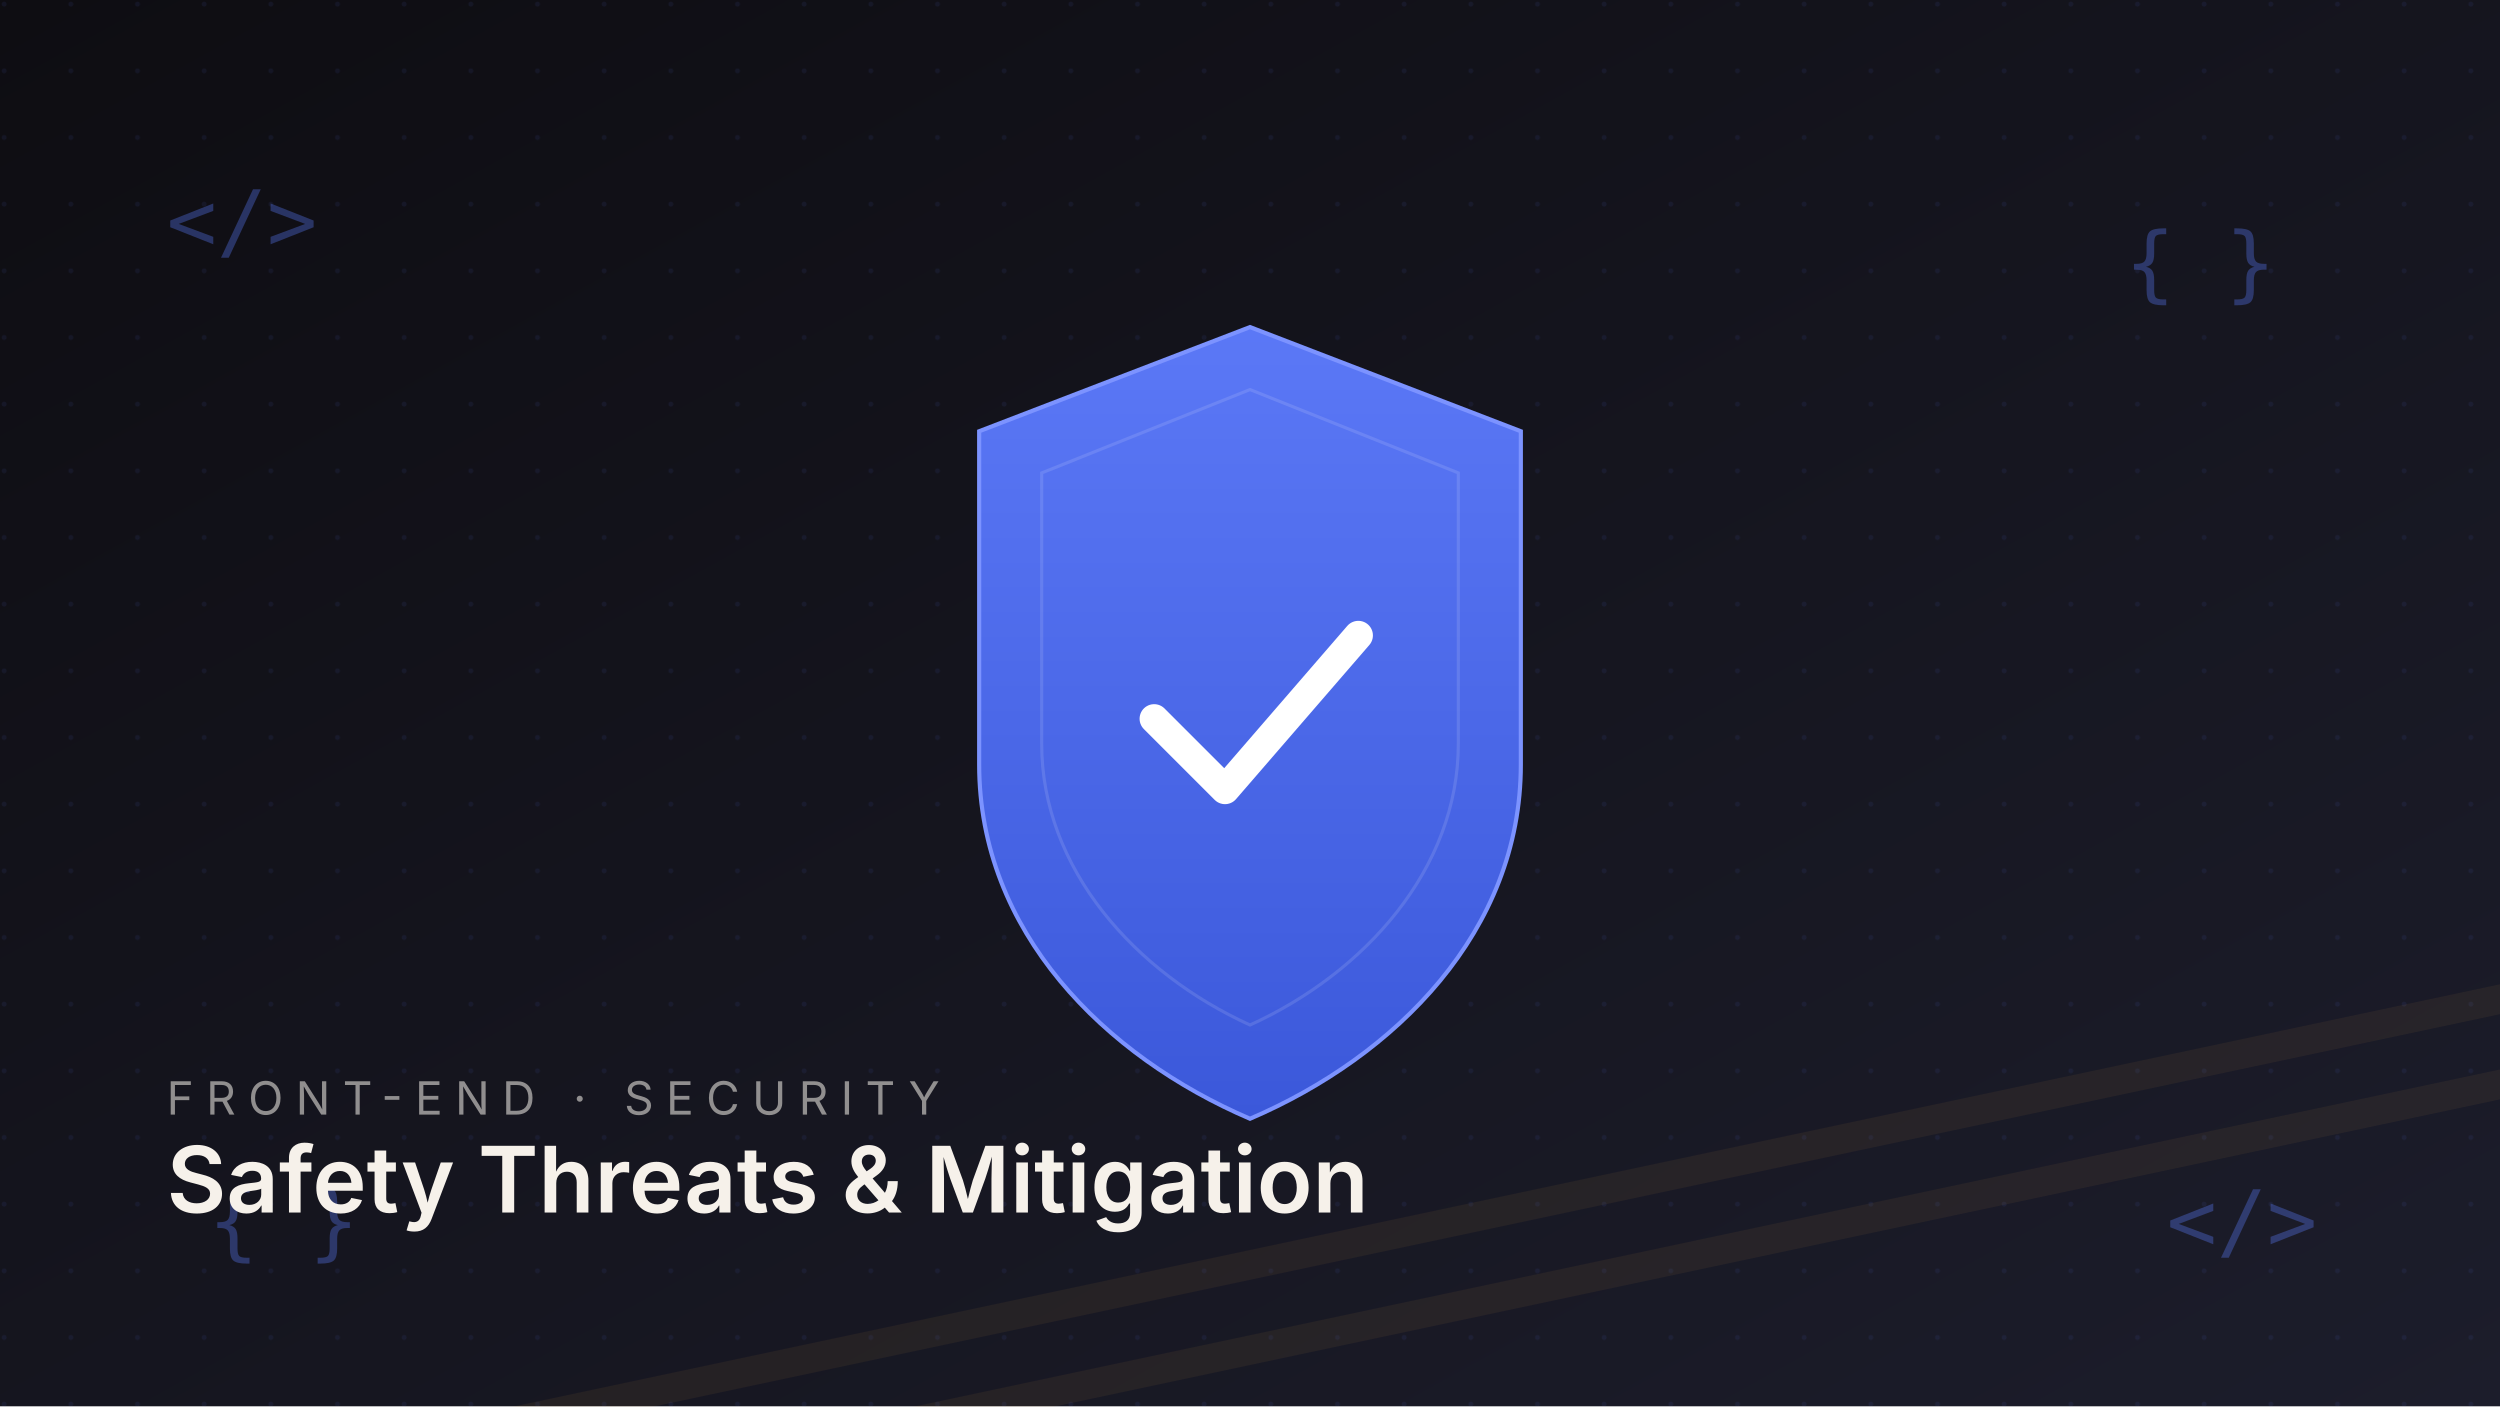
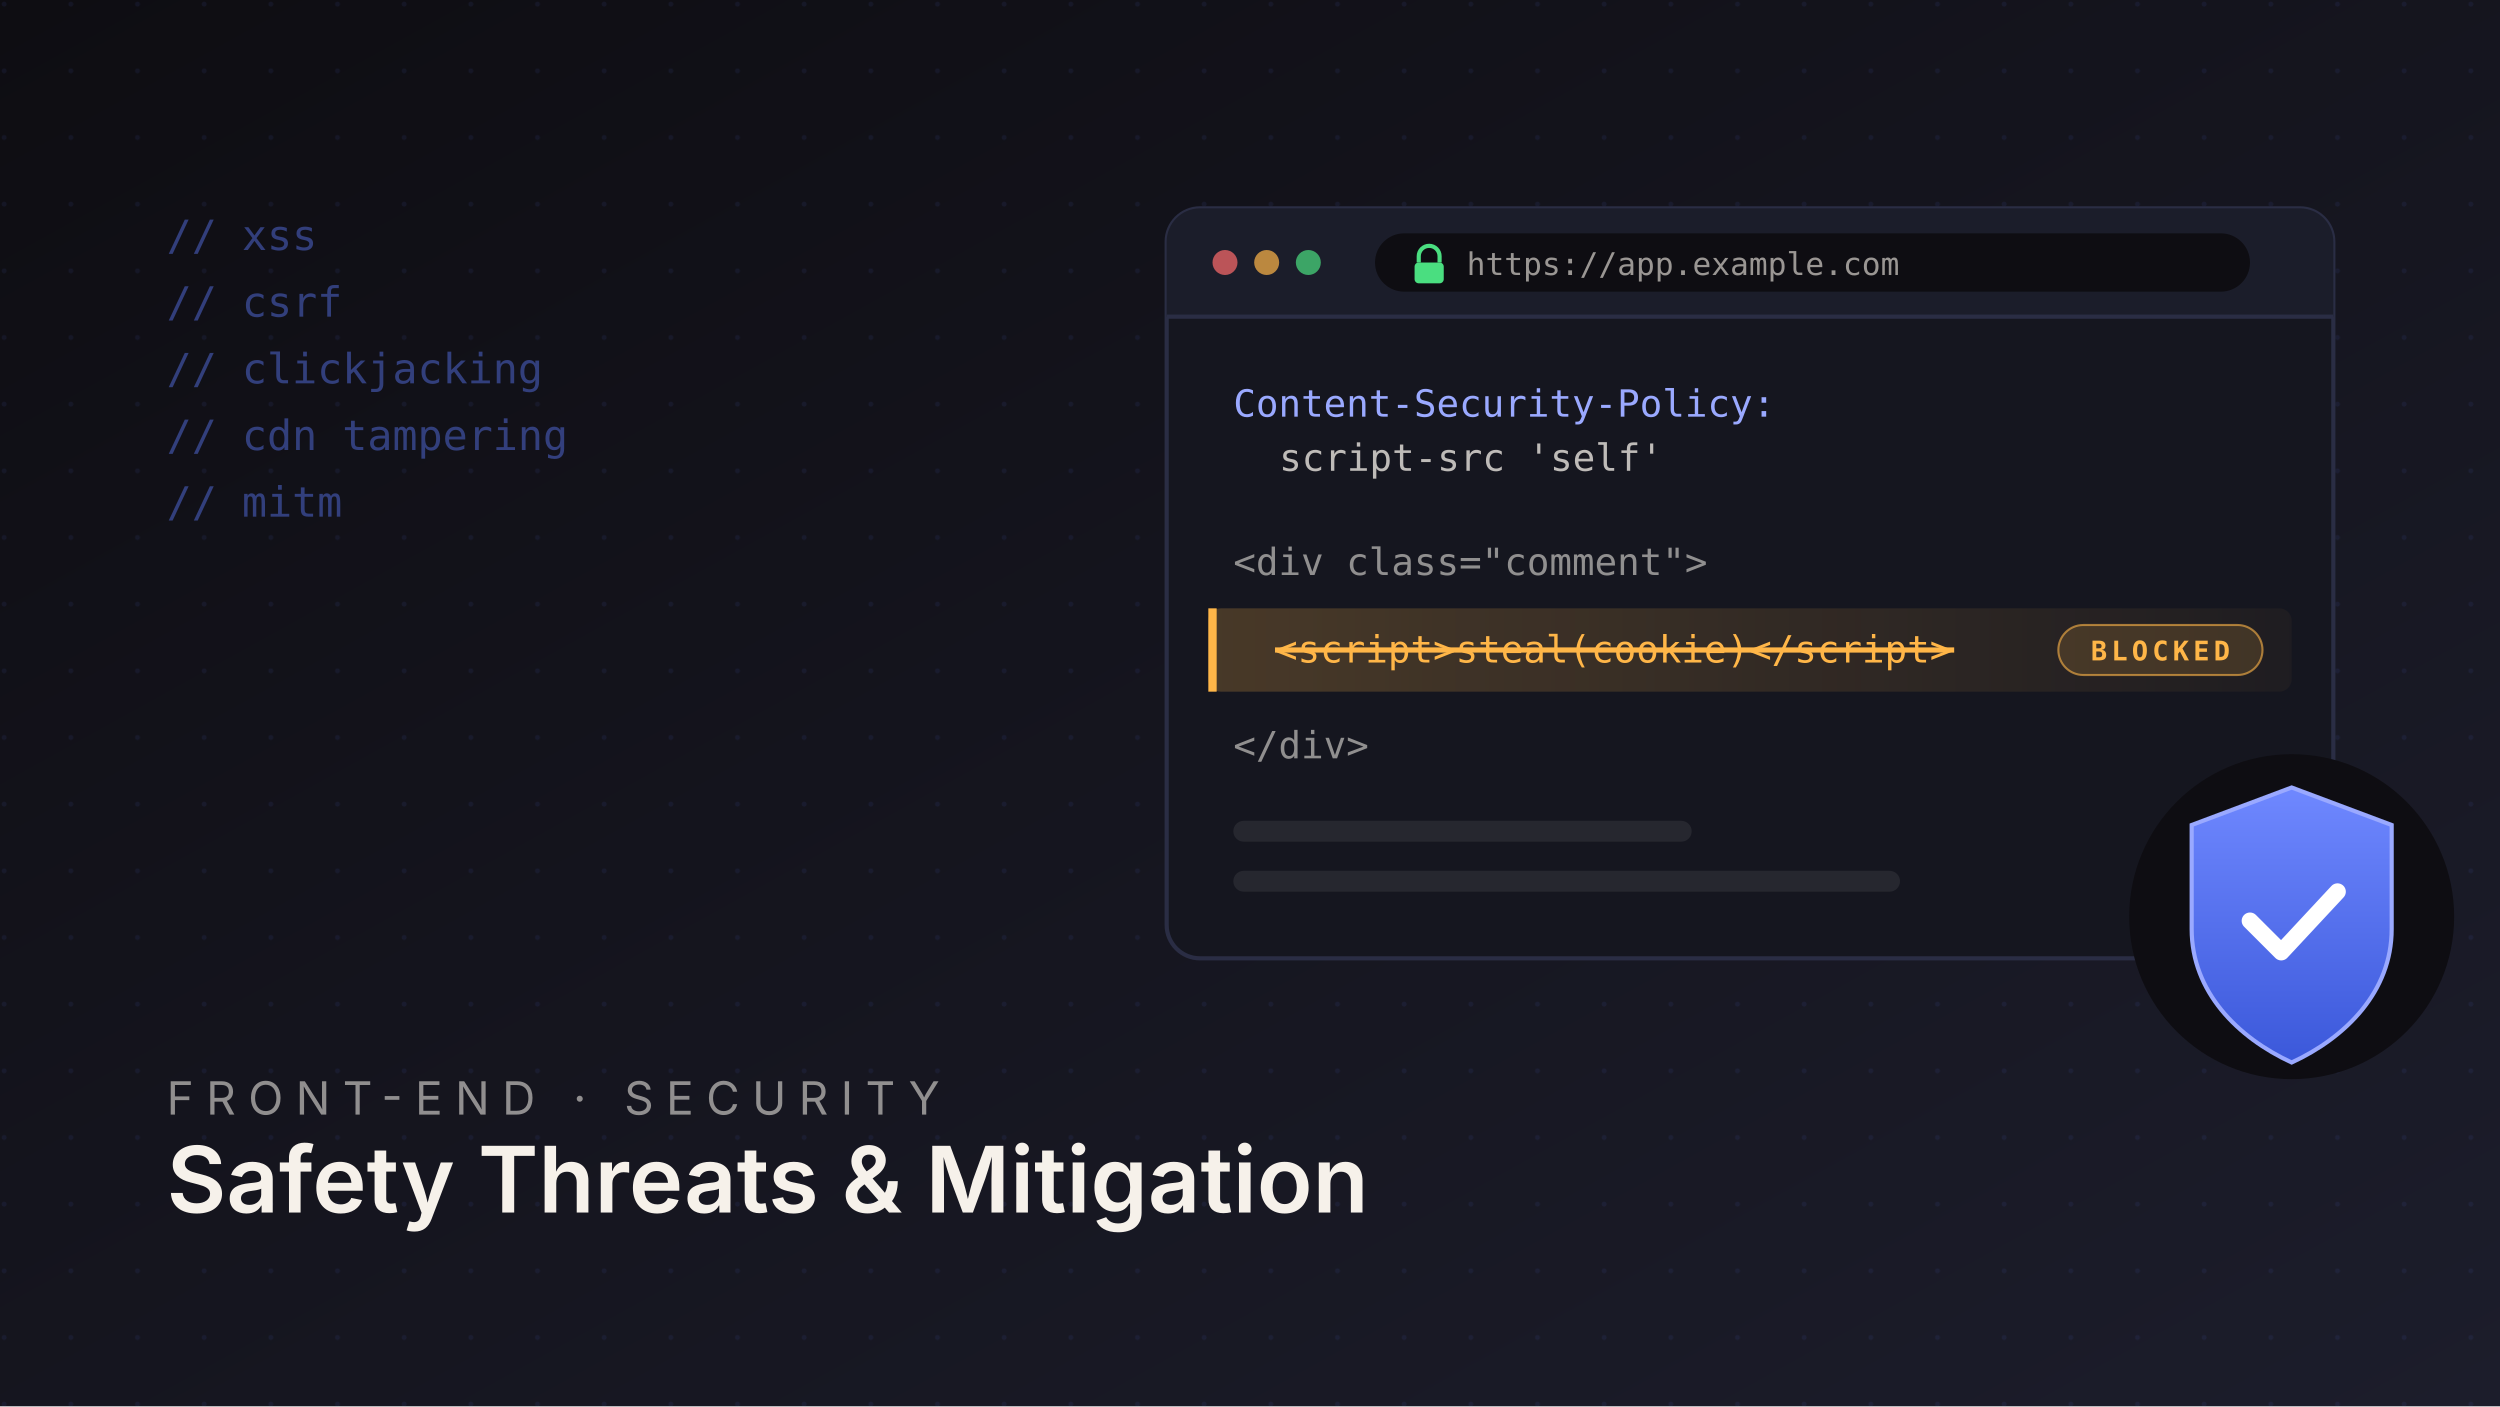
<svg xmlns="http://www.w3.org/2000/svg" viewBox="0 0 1200 675" role="img" aria-label="Safety Threats in Front-End Development thumbnail">
  <defs>
    <linearGradient id="safetyBg" x1="0" y1="0" x2="1" y2="1">
      <stop offset="0" stop-color="#0e0d12" />
      <stop offset="1" stop-color="#1c1d2b" />
    </linearGradient>
    <linearGradient id="safetyShield" x1="0" y1="0" x2="0" y2="1">
-       <stop offset="0" stop-color="#5b78f6" />
+       <stop offset="0" stop-color="#6f88ff" />
      <stop offset="1" stop-color="#3b58da" />
+     </linearGradient>
+     <linearGradient id="safetyGlow" x1="0" y1="0" x2="1" y2="0">
+       <stop offset="0" stop-color="#ffb648" stop-opacity="0.22" />
+       <stop offset="1" stop-color="#ffb648" stop-opacity="0.04" />
    </linearGradient>
    <pattern id="safetyDots" width="32" height="32" patternUnits="userSpaceOnUse">
      <circle cx="2" cy="2" r="1.2" fill="#5b78f6" fill-opacity="0.08" />
    </pattern>
  </defs>
  <rect width="1200" height="675" fill="url(#safetyBg)" />
  <rect width="1200" height="675" fill="url(#safetyDots)" />
-   <g opacity="0.06" fill="#ffb648">
-     <rect x="-200" y="600" width="1700" height="14" transform="rotate(-12 600 600)" />
-     <rect x="-200" y="640" width="1700" height="14" transform="rotate(-12 600 600)" />
+   <g font-family="'JetBrains Mono', ui-monospace, monospace" font-size="20" fill="#5b78f6" fill-opacity="0.45">
+     <text x="80" y="120">// xss</text>
+     <text x="80" y="152">// csrf</text>
+     <text x="80" y="184">// clickjacking</text>
+     <text x="80" y="216">// cdn tampering</text>
+     <text x="80" y="248">// mitm</text>
  </g>
-   <g font-family="'JetBrains Mono', ui-monospace, monospace" font-weight="500" fill="#5b78f6" fill-opacity="0.35">
-     <text x="80" y="120" font-size="40">&lt;/&gt;</text>
-     <text x="1020" y="140" font-size="40">{ }</text>
-     <text x="1040" y="600" font-size="40">&lt;/&gt;</text>
-     <text x="100" y="600" font-size="40">{ }</text>
+   <g transform="translate(560 100)">
+     <rect width="560" height="360" rx="16" fill="#15161f" stroke="#2a2d44" stroke-width="2" />
+     <path d="M16,0 H544 A16,16 0 0 1 560,16 V52 H0 V16 A16,16 0 0 1 16,0 Z" fill="#1b1d2a" />
+     <line x1="0" y1="52" x2="560" y2="52" stroke="#2a2d44" stroke-width="2" />
+     <circle cx="28" cy="26" r="6" fill="#ff6b6b" fill-opacity="0.7" />
+     <circle cx="48" cy="26" r="6" fill="#ffb648" fill-opacity="0.7" />
+     <circle cx="68" cy="26" r="6" fill="#4ade80" fill-opacity="0.7" />
+     <rect x="100" y="12" width="420" height="28" rx="14" fill="#0e0d12" />
+     <g transform="translate(118 18)" fill="none" stroke="#4ade80" stroke-width="2">
+       <path d="M3,8 V5 A5,5 0 0 1 13,5 V8" />
+       <rect x="1" y="8" width="14" height="10" rx="2" fill="#4ade80" stroke="none" />
+     </g>
+     <text x="144" y="32" font-family="'JetBrains Mono', ui-monospace, monospace" font-size="15" fill="#f6f1ea" fill-opacity="0.6">https://app.example.com</text>
+     <g font-family="'JetBrains Mono', ui-monospace, monospace" font-size="18">
+       <text x="32" y="100" fill="#9aa9ff">Content-Security-Policy:</text>
+       <text x="54" y="126" fill="#f6f1ea" fill-opacity="0.75">script-src 'self'</text>
+       <text x="32" y="176" fill="#f6f1ea" fill-opacity="0.55">&lt;div class="comment"&gt;</text>
+       <rect x="20" y="192" width="520" height="40" rx="6" fill="url(#safetyGlow)" />
+       <rect x="20" y="192" width="4" height="40" fill="#ffb648" />
+       <text x="52" y="218" fill="#ffb648">&lt;script&gt;steal(cookie)&lt;/script&gt;</text>
+       <line x1="52" y1="212" x2="378" y2="212" stroke="#ffb648" stroke-width="2.5" />
+       <rect x="428" y="200" width="98" height="24" rx="12" fill="#ffb648" fill-opacity="0.15" stroke="#ffb648" stroke-opacity="0.6" />
+       <text x="477" y="217" text-anchor="middle" font-size="13" font-weight="700" letter-spacing="2" fill="#ffb648">BLOCKED</text>
+       <text x="32" y="264" fill="#f6f1ea" fill-opacity="0.55">&lt;/div&gt;</text>
+     </g>
+     <g fill="#f6f1ea" fill-opacity="0.08">
+       <rect x="32" y="294" width="220" height="10" rx="5" />
+       <rect x="32" y="318" width="320" height="10" rx="5" />
+     </g>
  </g>
-   <g transform="translate(600 337)">
-     <path d="M0,-180              L130,-130              L130,30              C130,110 70,170 0,200              C-70,170 -130,110 -130,30              L-130,-130 Z" fill="url(#safetyShield)" stroke="#7c93ff" stroke-width="2" />
-     <path d="M0,-150              L100,-110              L100,20              C100,80 55,130 0,155              C-55,130 -100,80 -100,20              L-100,-110 Z" fill="none" stroke="#ffffff" stroke-opacity="0.12" stroke-width="1.5" />
-     <path d="M-46,8 L-12,42 L52,-32" fill="none" stroke="#ffffff" stroke-width="14" stroke-linecap="round" stroke-linejoin="round" />
+   <g transform="translate(1100 440)">
+     <circle r="78" fill="#0e0d12" />
+     <path d="M0,-62 L48,-44 L48,6 C48,36 26,58 0,70 C-26,58 -48,36 -48,6 L-48,-44 Z" fill="url(#safetyShield)" stroke="#9aa9ff" stroke-width="2" />
+     <path d="M-20,2 L-5,17 L22,-12" fill="none" stroke="#ffffff" stroke-width="8" stroke-linecap="round" stroke-linejoin="round" />
  </g>
  <g font-family="'Space Grotesk', 'Inter', system-ui, sans-serif" fill="#f6f1ea">
    <text x="80" y="535" font-size="22" letter-spacing="6" fill-opacity="0.55">FRONT-END · SECURITY</text>
    <text x="80" y="582" font-size="44" font-weight="600">Safety Threats &amp; Mitigation</text>
  </g>
</svg>
